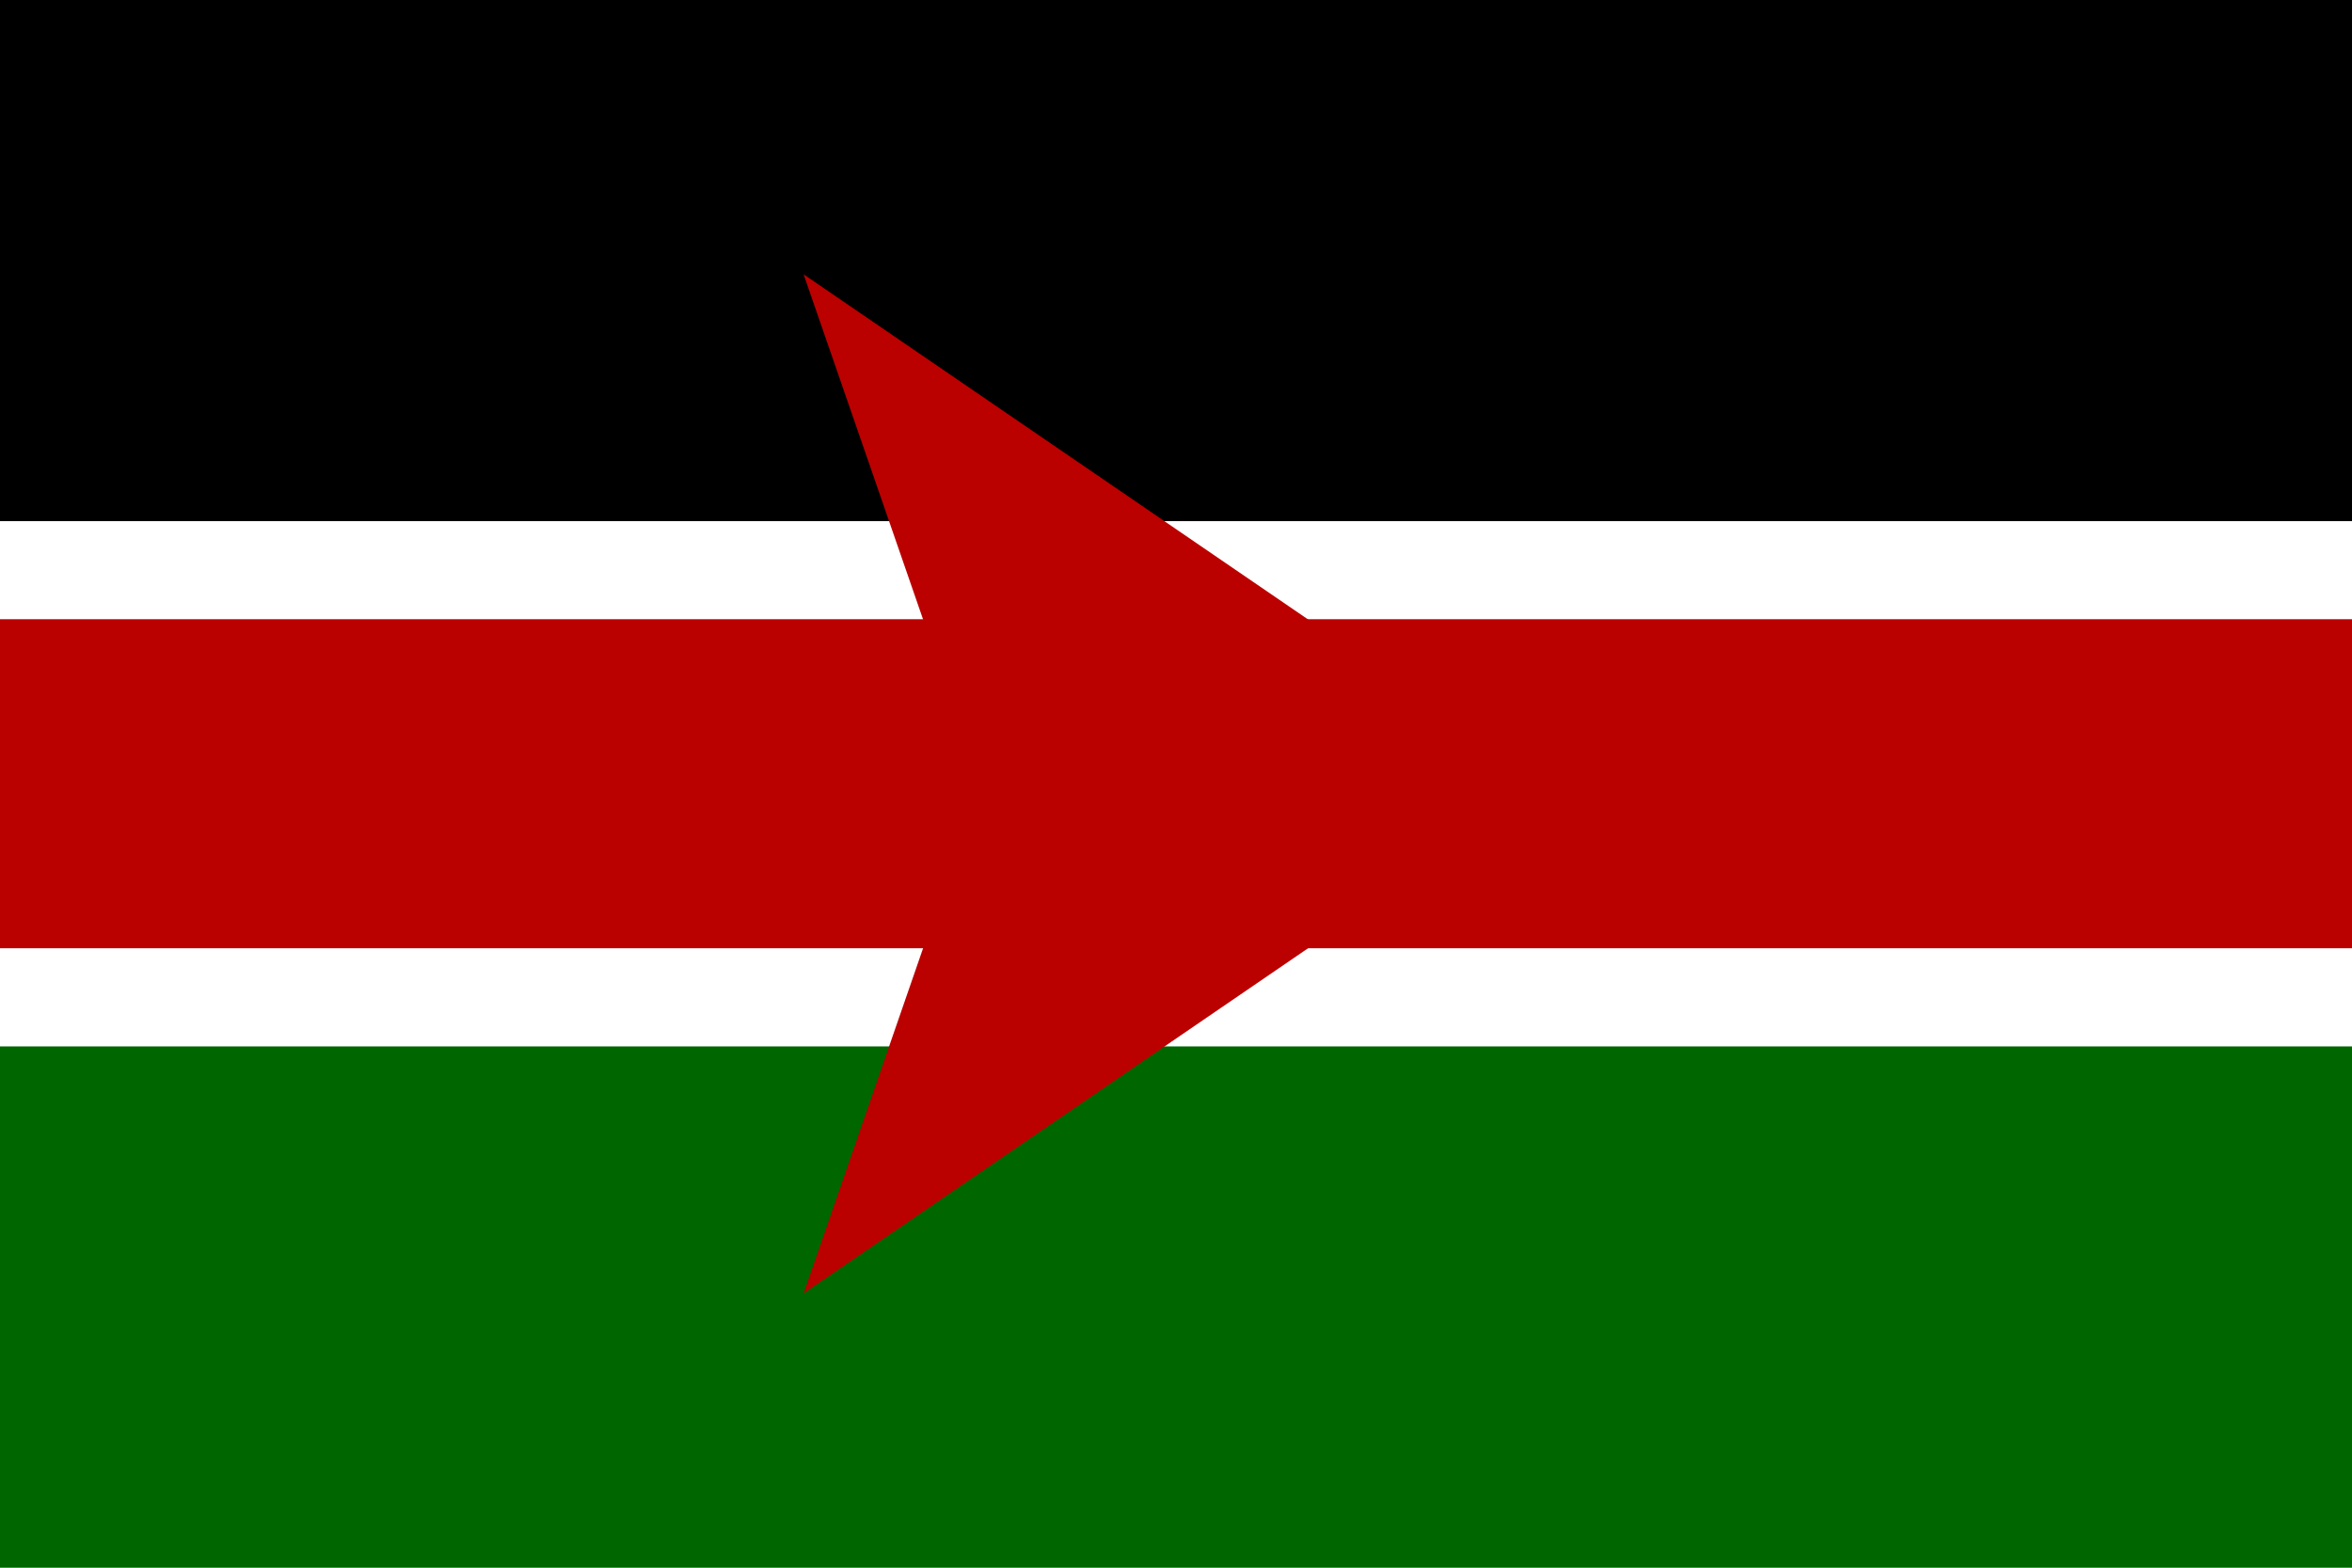
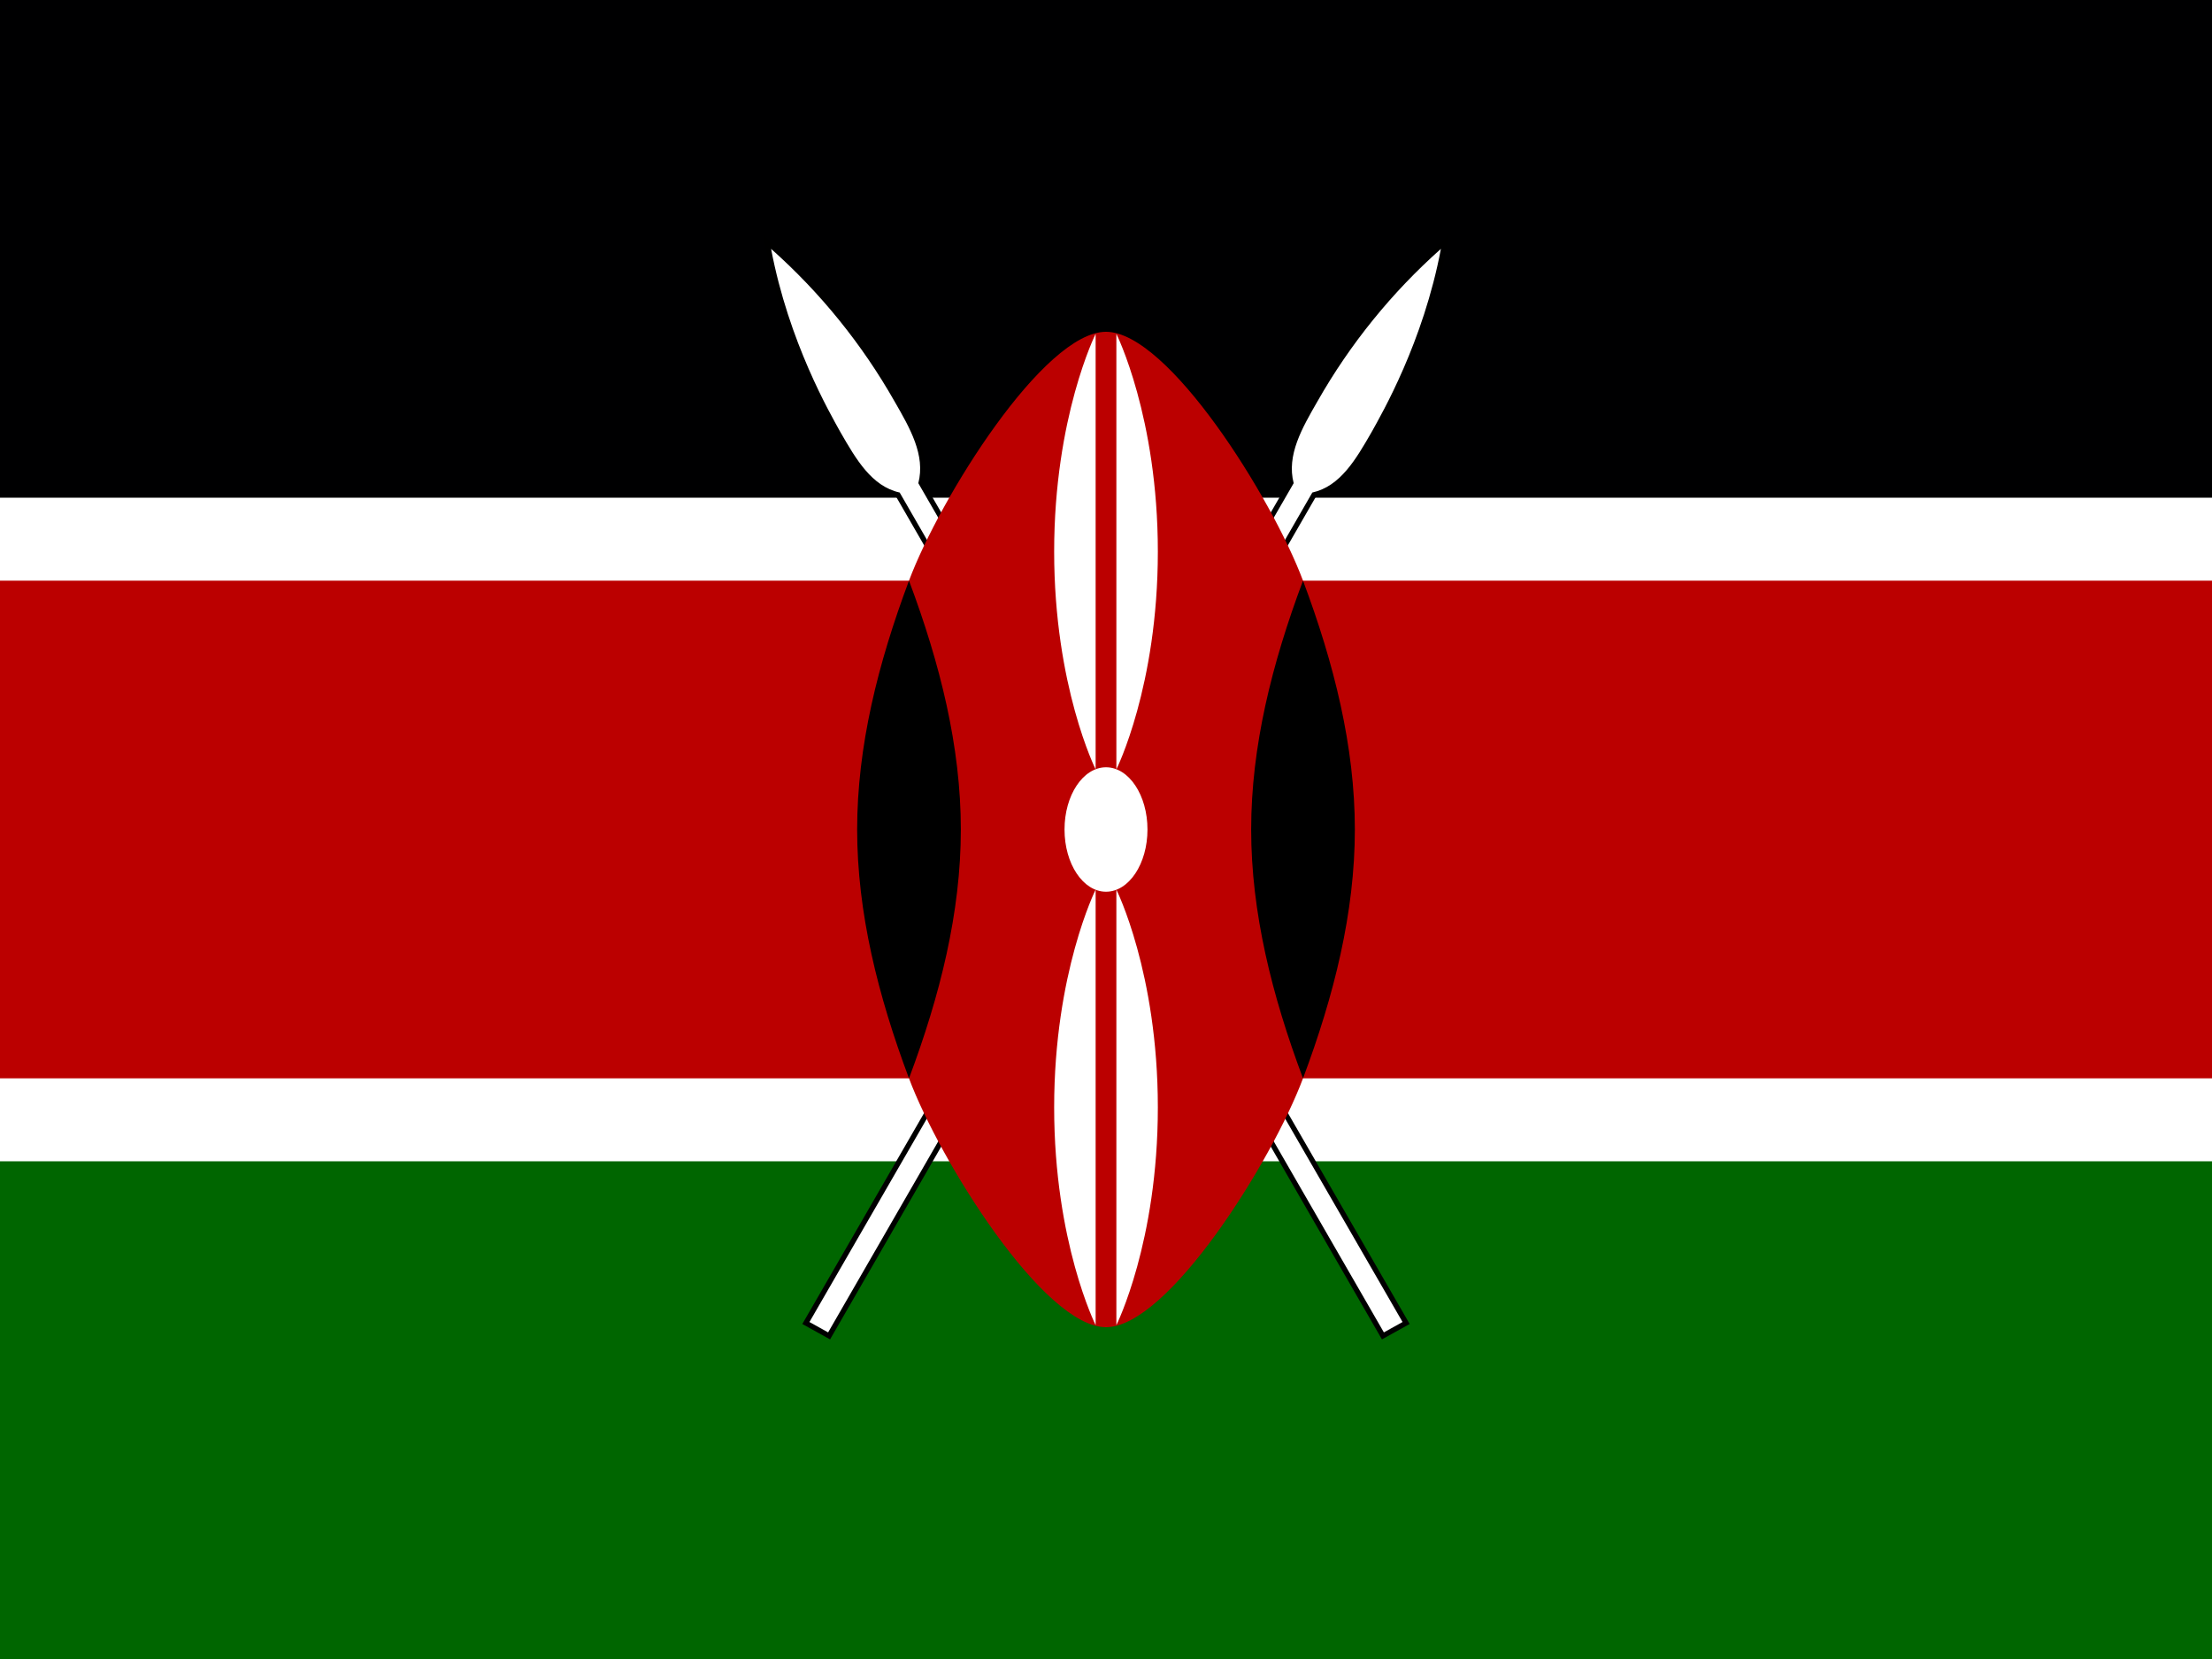
- <svg xmlns="http://www.w3.org/2000/svg" viewBox="0 0 600 400">
-   <path fill="#000" d="M0 0h600v133H0z" />
-   <path fill="#fff" d="M0 133h600v25H0z" />
-   <path fill="#BB0000" d="M0 158h600v84H0z" />
-   <path fill="#fff" d="M0 242h600v25H0z" />
-   <path fill="#006600" d="M0 267h600v133H0z" />
-   <path fill="#BB0000" d="m205 70 190 130-190 130 45-130z" />
+ <svg xmlns="http://www.w3.org/2000/svg" xmlns:xlink="http://www.w3.org/1999/xlink" id="flag-icons-ke" viewBox="0 0 640 480">
+   <defs>
+     <path id="ke-a" stroke-miterlimit="10" d="m-28.6 47.5 1.8 1 46.7-81c2.7-.6 4.2-3.2 5.7-5.8 1-1.8 5-8.7 6.7-17.7a58 58 0 0 0-11.9 14.7c-1.5 2.6-3 5.2-2.3 7.9z" />
+   </defs>
+   <path fill="#fff" d="M0 0h640v480H0z" />
+   <path fill="#000001" d="M0 0h640v144H0z" />
+   <path fill="#060" d="M0 336h640v144H0z" />
+   <g id="ke-b" transform="matrix(3 0 0 3 320 240)">
+     <use xlink:href="#ke-a" width="100%" height="100%" stroke="#000" />
+     <use xlink:href="#ke-a" width="100%" height="100%" fill="#fff" />
+   </g>
+   <use xlink:href="#ke-b" width="100%" height="100%" transform="matrix(-1 0 0 1 640 0)" />
+   <path fill="#b00" d="M640.5 168H377c-9-24-39-72-57-72s-48 48-57 72H-.2v144H263c9 24 39 72 57 72s48-48 57-72h263.5z" />
+   <path id="ke-c" d="M377 312c9-24 15-48 15-72s-6-48-15-72c-9 24-15 48-15 72s6 48 15 72" />
+   <use xlink:href="#ke-c" width="100%" height="100%" transform="matrix(-1 0 0 1 640 0)" />
+   <g fill="#fff" transform="matrix(3 0 0 3 320 240)">
+     <ellipse rx="4" ry="6" />
+     <path id="ke-d" d="M1 5.8s4 8 4 21-4 21-4 21z" />
+     <use xlink:href="#ke-d" width="100%" height="100%" transform="scale(-1)" />
+     <use xlink:href="#ke-d" width="100%" height="100%" transform="scale(-1 1)" />
+     <use xlink:href="#ke-d" width="100%" height="100%" transform="scale(1 -1)" />
+   </g>
</svg>
